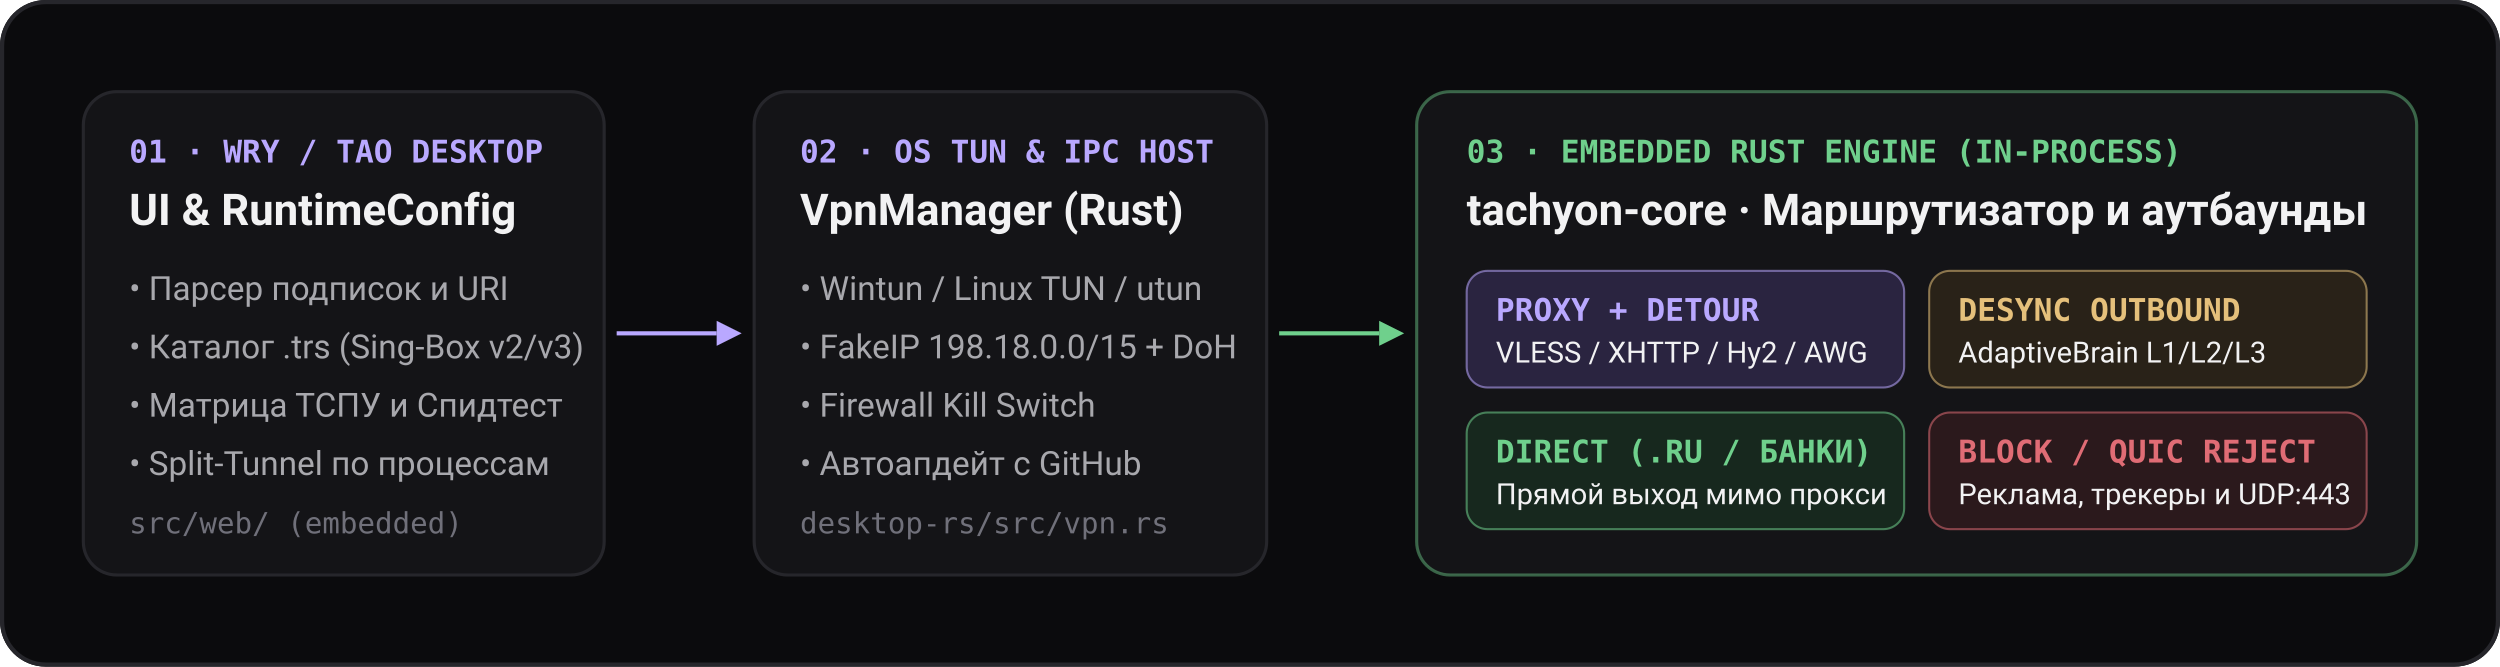
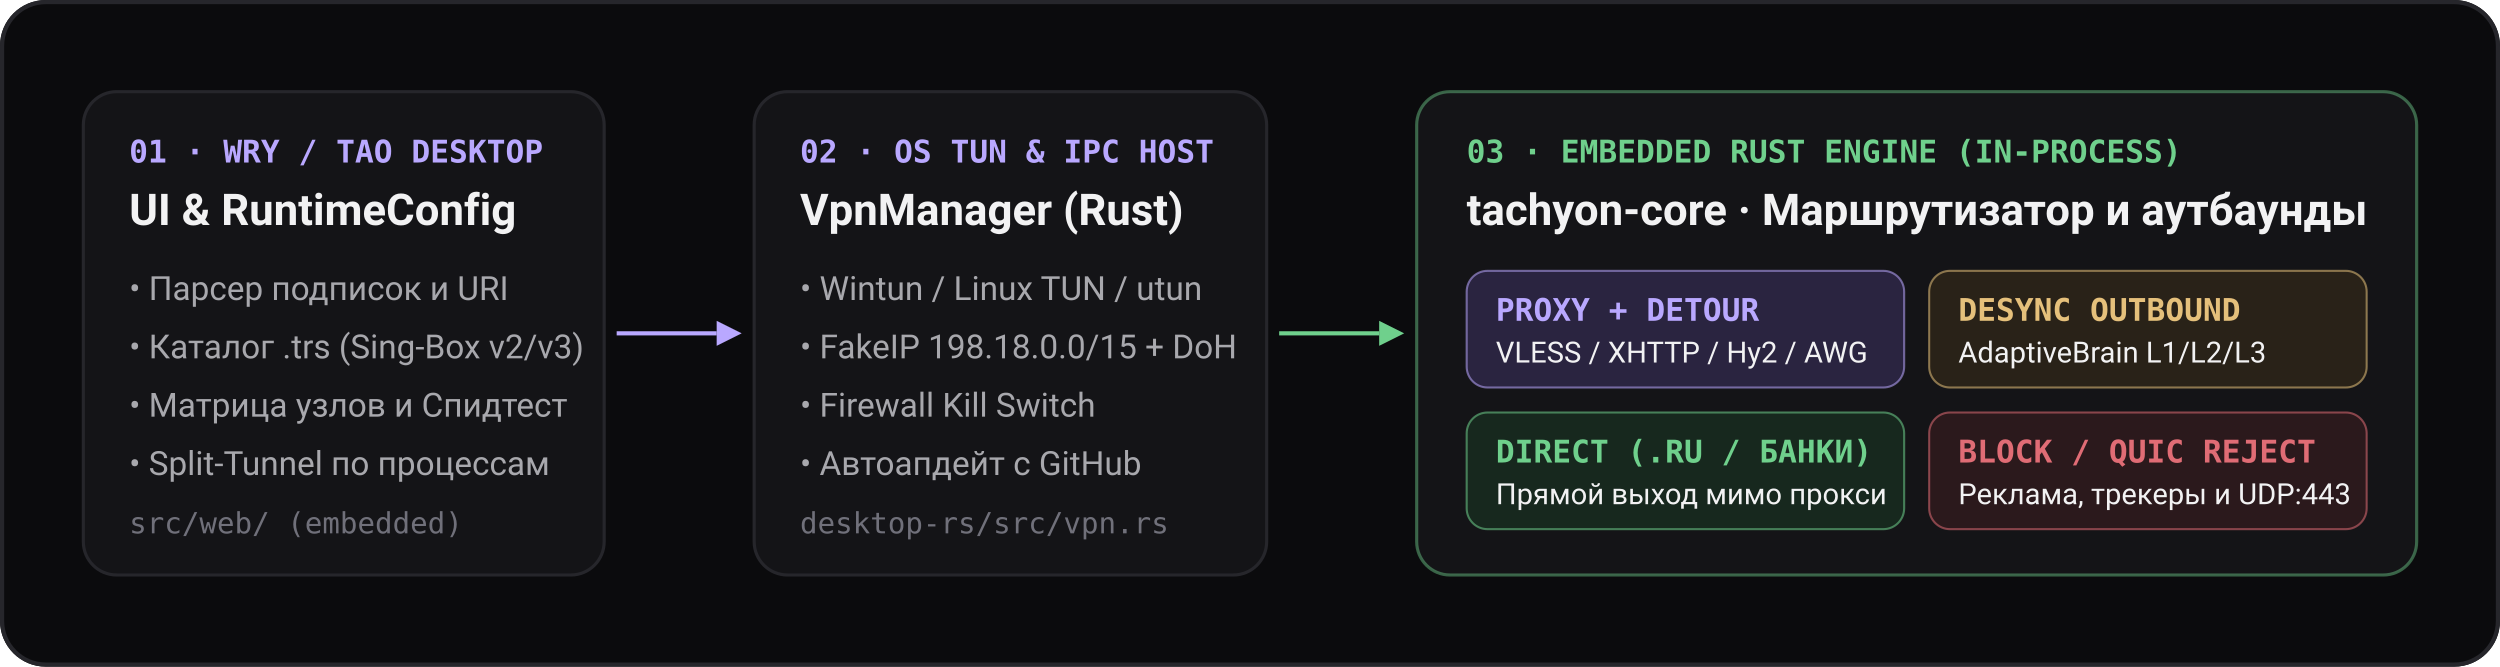
<svg xmlns="http://www.w3.org/2000/svg" width="1200" height="320" viewBox="0 0 1200 320" role="img" aria-labelledby="title desc">
  <rect width="1200" height="320" rx="22" fill="#0B0B0D" />
  <rect x="1" y="1" width="1198" height="318" rx="21" fill="none" stroke="#26262B" stroke-width="2" />
  <g transform="translate(40, 44)">
    <rect x="0" y="0" width="250" height="232" rx="16" fill="#141417" stroke="#26262B" stroke-width="1.5" />
    <text x="22" y="34" font-family="ui-monospace, SFMono-Regular, Menlo, Consolas, monospace" font-size="15" font-weight="700" fill="#B9A8FF">01 · WRY / TAO DESKTOP</text>
    <text x="22" y="64" font-family="-apple-system, BlinkMacSystemFont, 'Segoe UI', Roboto, sans-serif" font-size="21" font-weight="700" fill="#F2F2F3">UI &amp; RuntimeConfig</text>
    <text x="22" y="100" font-family="-apple-system, BlinkMacSystemFont, 'Segoe UI', Roboto, sans-serif" font-size="16" fill="#A8A8AD">• Парсер подписок и URI</text>
    <text x="22" y="128" font-family="-apple-system, BlinkMacSystemFont, 'Segoe UI', Roboto, sans-serif" font-size="16" fill="#A8A8AD">• Каталог .trs (Sing-Box v2/v3)</text>
-     <text x="22" y="156" font-family="-apple-system, BlinkMacSystemFont, 'Segoe UI', Roboto, sans-serif" font-size="16" fill="#A8A8AD">• Матрица ТСПУ и Спидтест</text>
+     <text x="22" y="156" font-family="-apple-system, BlinkMacSystemFont, 'Segoe UI', Roboto, sans-serif" font-size="16" fill="#A8A8AD">• Матрица узлов и Спидтест</text>
    <text x="22" y="184" font-family="-apple-system, BlinkMacSystemFont, 'Segoe UI', Roboto, sans-serif" font-size="16" fill="#A8A8AD">• Split-Tunnel по процессам</text>
    <text x="22" y="212" font-family="ui-monospace, SFMono-Regular, Menlo, Consolas, monospace" font-size="14" fill="#70707A">src/web/ (embedded)</text>
  </g>
  <g transform="translate(290, 148)">
    <line x1="6" y1="12" x2="54" y2="12" stroke="#B9A8FF" stroke-width="2" />
    <polygon points="54,6 66,12 54,18" fill="#B9A8FF" />
  </g>
  <g transform="translate(362, 44)">
    <rect x="0" y="0" width="246" height="232" rx="16" fill="#141417" stroke="#26262B" stroke-width="1.5" />
    <text x="22" y="34" font-family="ui-monospace, SFMono-Regular, Menlo, Consolas, monospace" font-size="15" font-weight="700" fill="#B9A8FF">02 · OS TUN &amp; IPC HOST</text>
    <text x="22" y="64" font-family="-apple-system, BlinkMacSystemFont, 'Segoe UI', Roboto, sans-serif" font-size="21" font-weight="700" fill="#F2F2F3">VpnManager (Rust)</text>
    <text x="22" y="100" font-family="-apple-system, BlinkMacSystemFont, 'Segoe UI', Roboto, sans-serif" font-size="16" fill="#A8A8AD">• Wintun / Linux TUN / utun</text>
    <text x="22" y="128" font-family="-apple-system, BlinkMacSystemFont, 'Segoe UI', Roboto, sans-serif" font-size="16" fill="#A8A8AD">• FakeIP 198.18.0.0/15 + DoH</text>
    <text x="22" y="156" font-family="-apple-system, BlinkMacSystemFont, 'Segoe UI', Roboto, sans-serif" font-size="16" fill="#A8A8AD">• Firewall Kill Switch</text>
    <text x="22" y="184" font-family="-apple-system, BlinkMacSystemFont, 'Segoe UI', Roboto, sans-serif" font-size="16" fill="#A8A8AD">• Автоапдейт с GitHub</text>
    <text x="22" y="212" font-family="ui-monospace, SFMono-Regular, Menlo, Consolas, monospace" font-size="14" fill="#70707A">desktop-rs/src/vpn.rs</text>
  </g>
  <g transform="translate(608, 148)">
    <line x1="6" y1="12" x2="54" y2="12" stroke="#6FD08C" stroke-width="2" />
    <polygon points="54,6 66,12 54,18" fill="#6FD08C" />
  </g>
  <g transform="translate(680, 44)">
    <rect x="0" y="0" width="480" height="232" rx="16" fill="#141417" stroke="#6FD08C" stroke-opacity="0.45" stroke-width="1.5" />
    <text x="24" y="34" font-family="ui-monospace, SFMono-Regular, Menlo, Consolas, monospace" font-size="15" font-weight="700" fill="#6FD08C">03 · EMBEDDED RUST ENGINE (IN-PROCESS)</text>
    <text x="24" y="64" font-family="-apple-system, BlinkMacSystemFont, 'Segoe UI', Roboto, sans-serif" font-size="21" font-weight="700" fill="#F2F2F3">tachyon-core · Маршрутизатор и аутбаунды</text>
    <g transform="translate(24, 86)">
      <rect x="0" y="0" width="210" height="56" rx="10" fill="#2A2440" stroke="#B9A8FF" stroke-opacity="0.55" />
      <text x="14" y="24" font-family="ui-monospace, SFMono-Regular, Menlo, Consolas, monospace" font-size="15" font-weight="700" fill="#B9A8FF">PROXY + DETOUR</text>
      <text x="14" y="44" font-family="-apple-system, BlinkMacSystemFont, 'Segoe UI', Roboto, sans-serif" font-size="14" fill="#F2F2F3">VLESS / XHTTP / Hy2 / AWG</text>
      <rect x="222" y="0" width="210" height="56" rx="10" fill="#292218" stroke="#E5C07B" stroke-opacity="0.55" />
      <text x="236" y="24" font-family="ui-monospace, SFMono-Regular, Menlo, Consolas, monospace" font-size="15" font-weight="700" fill="#E5C07B">DESYNC OUTBOUND</text>
      <text x="236" y="44" font-family="-apple-system, BlinkMacSystemFont, 'Segoe UI', Roboto, sans-serif" font-size="14" fill="#F2F2F3">AdaptiveBrain L1/L2/L3</text>
      <rect x="0" y="68" width="210" height="56" rx="10" fill="#17281E" stroke="#6FD08C" stroke-opacity="0.55" />
      <text x="14" y="92" font-family="ui-monospace, SFMono-Regular, Menlo, Consolas, monospace" font-size="15" font-weight="700" fill="#6FD08C">DIRECT (.RU / БАНКИ)</text>
      <text x="14" y="112" font-family="-apple-system, BlinkMacSystemFont, 'Segoe UI', Roboto, sans-serif" font-size="14" fill="#F2F2F3">Прямой выход мимо прокси</text>
      <rect x="222" y="68" width="210" height="56" rx="10" fill="#2B191C" stroke="#E06C75" stroke-opacity="0.55" />
      <text x="236" y="92" font-family="ui-monospace, SFMono-Regular, Menlo, Consolas, monospace" font-size="15" font-weight="700" fill="#E06C75">BLOCK / QUIC REJECT</text>
      <text x="236" y="112" font-family="-apple-system, BlinkMacSystemFont, 'Segoe UI', Roboto, sans-serif" font-size="14" fill="#F2F2F3">Реклама, трекеры и UDP:443</text>
    </g>
  </g>
</svg>
